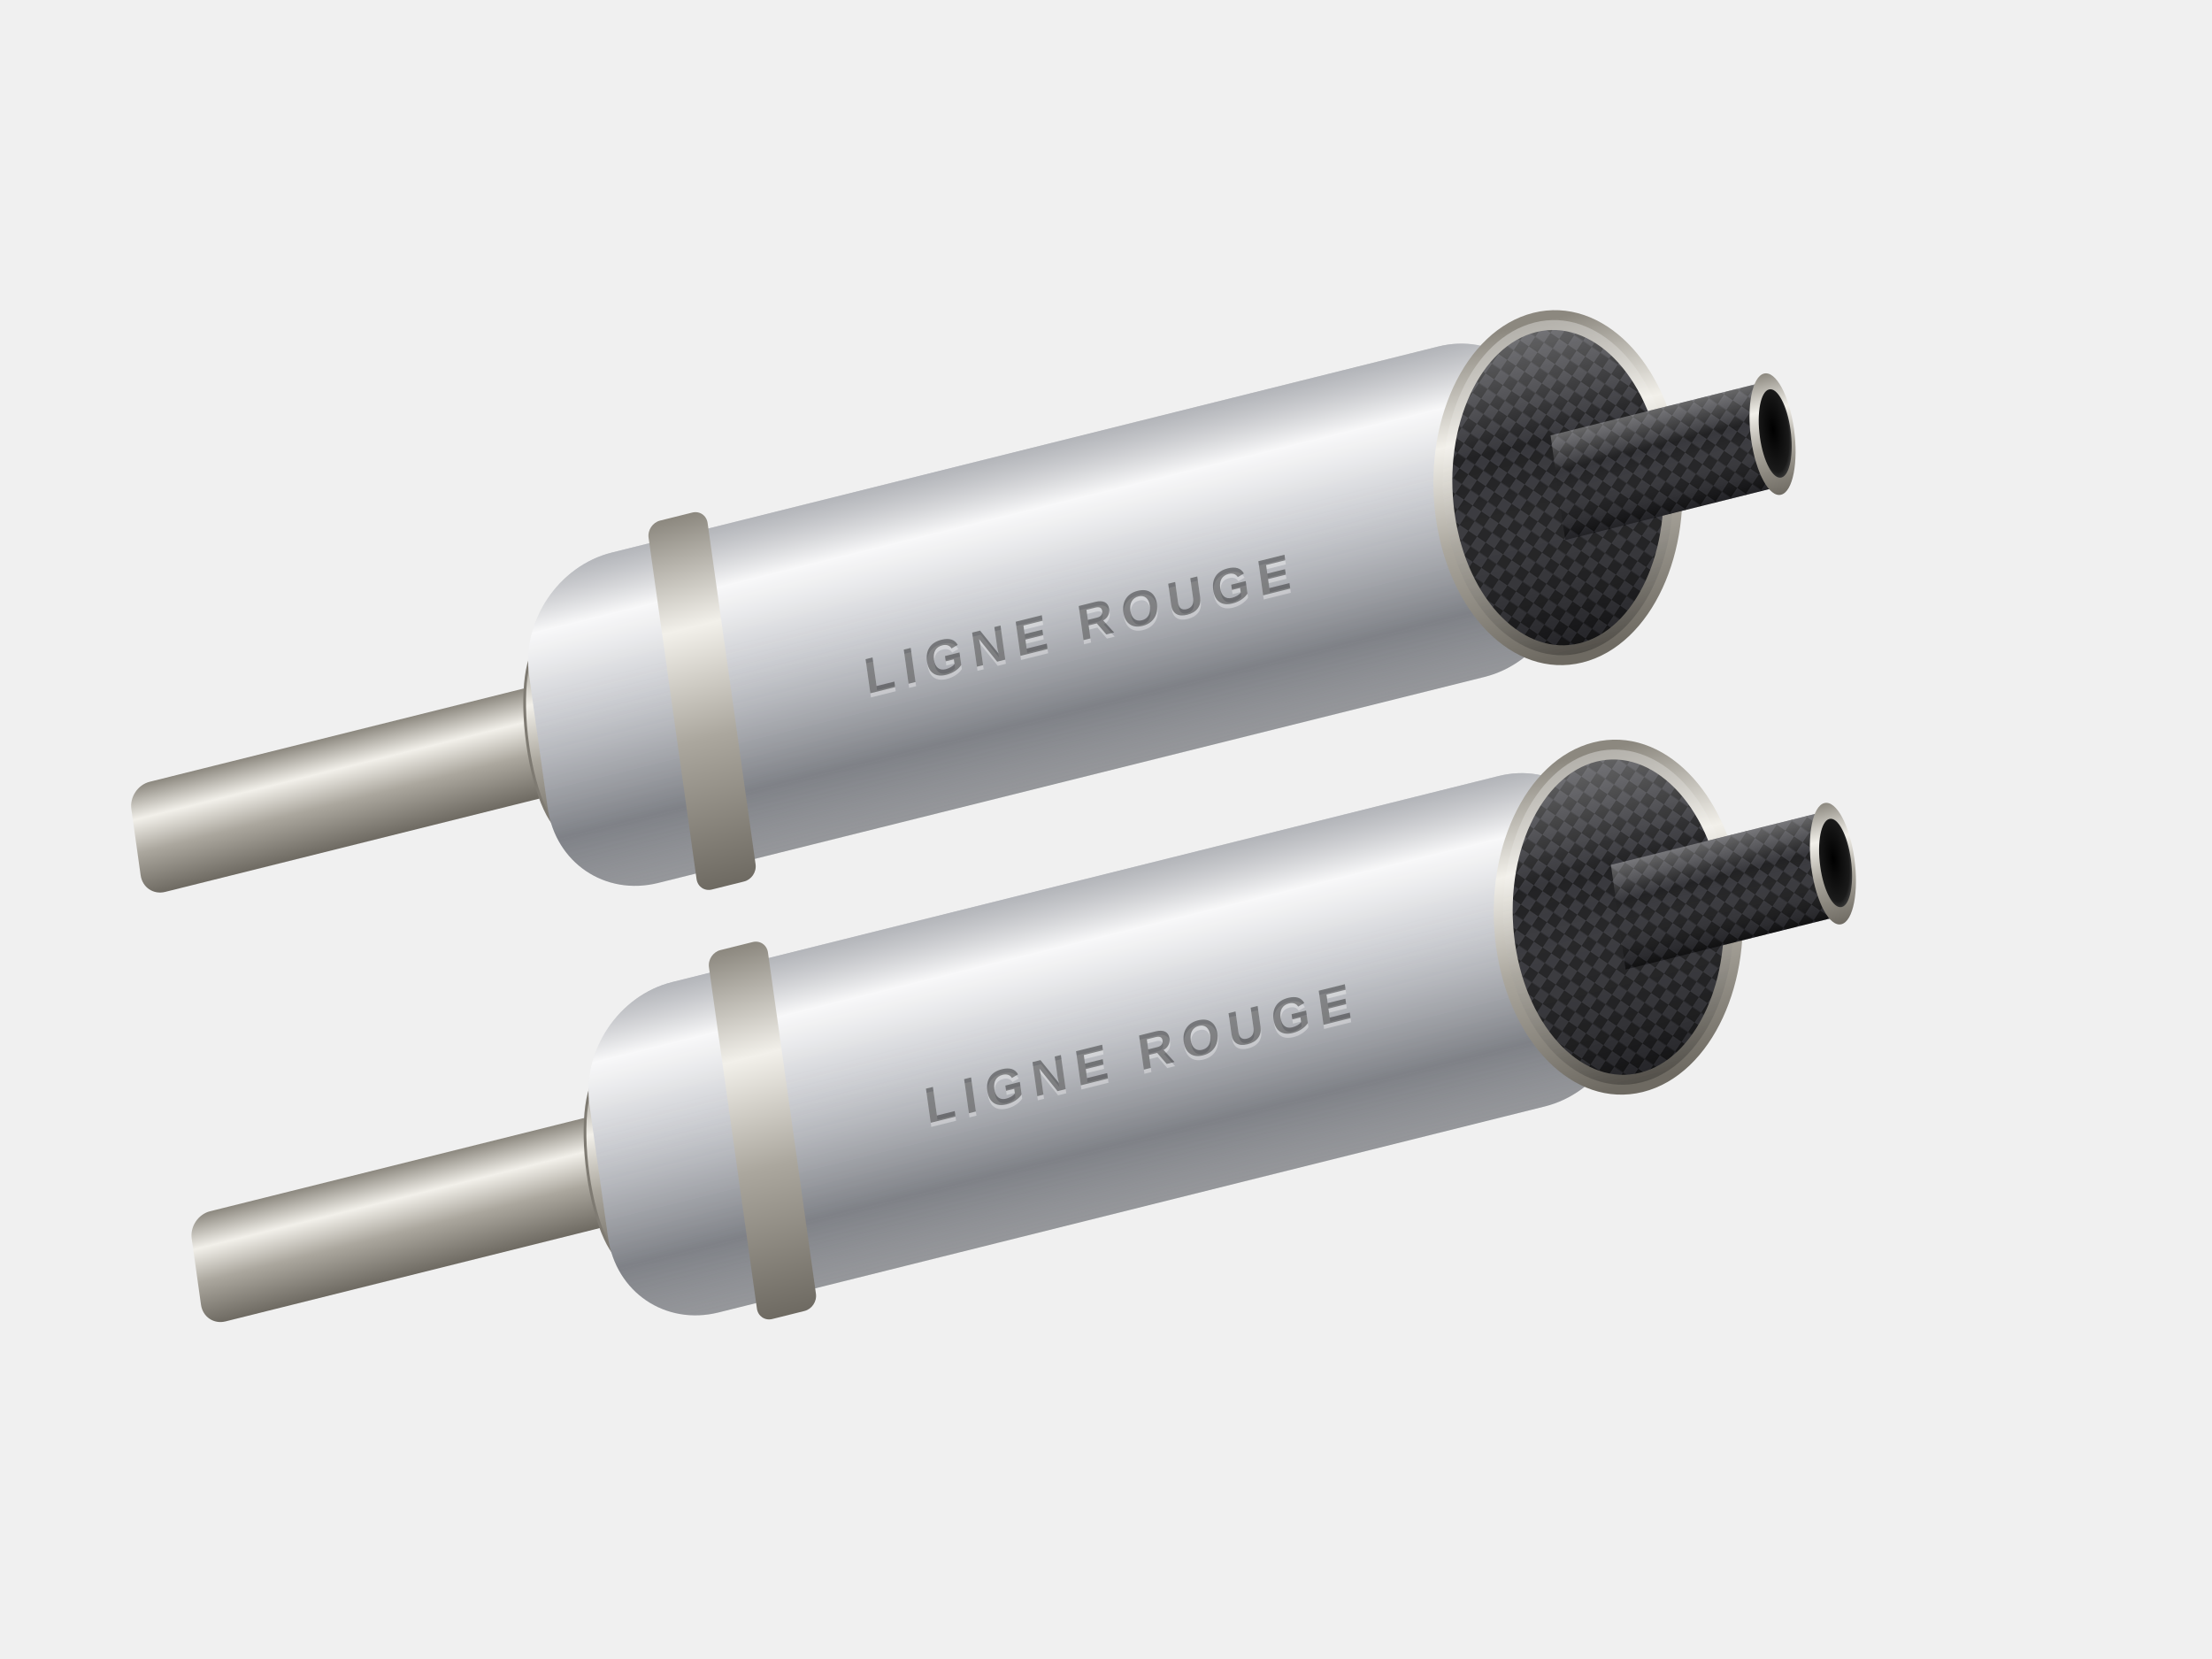
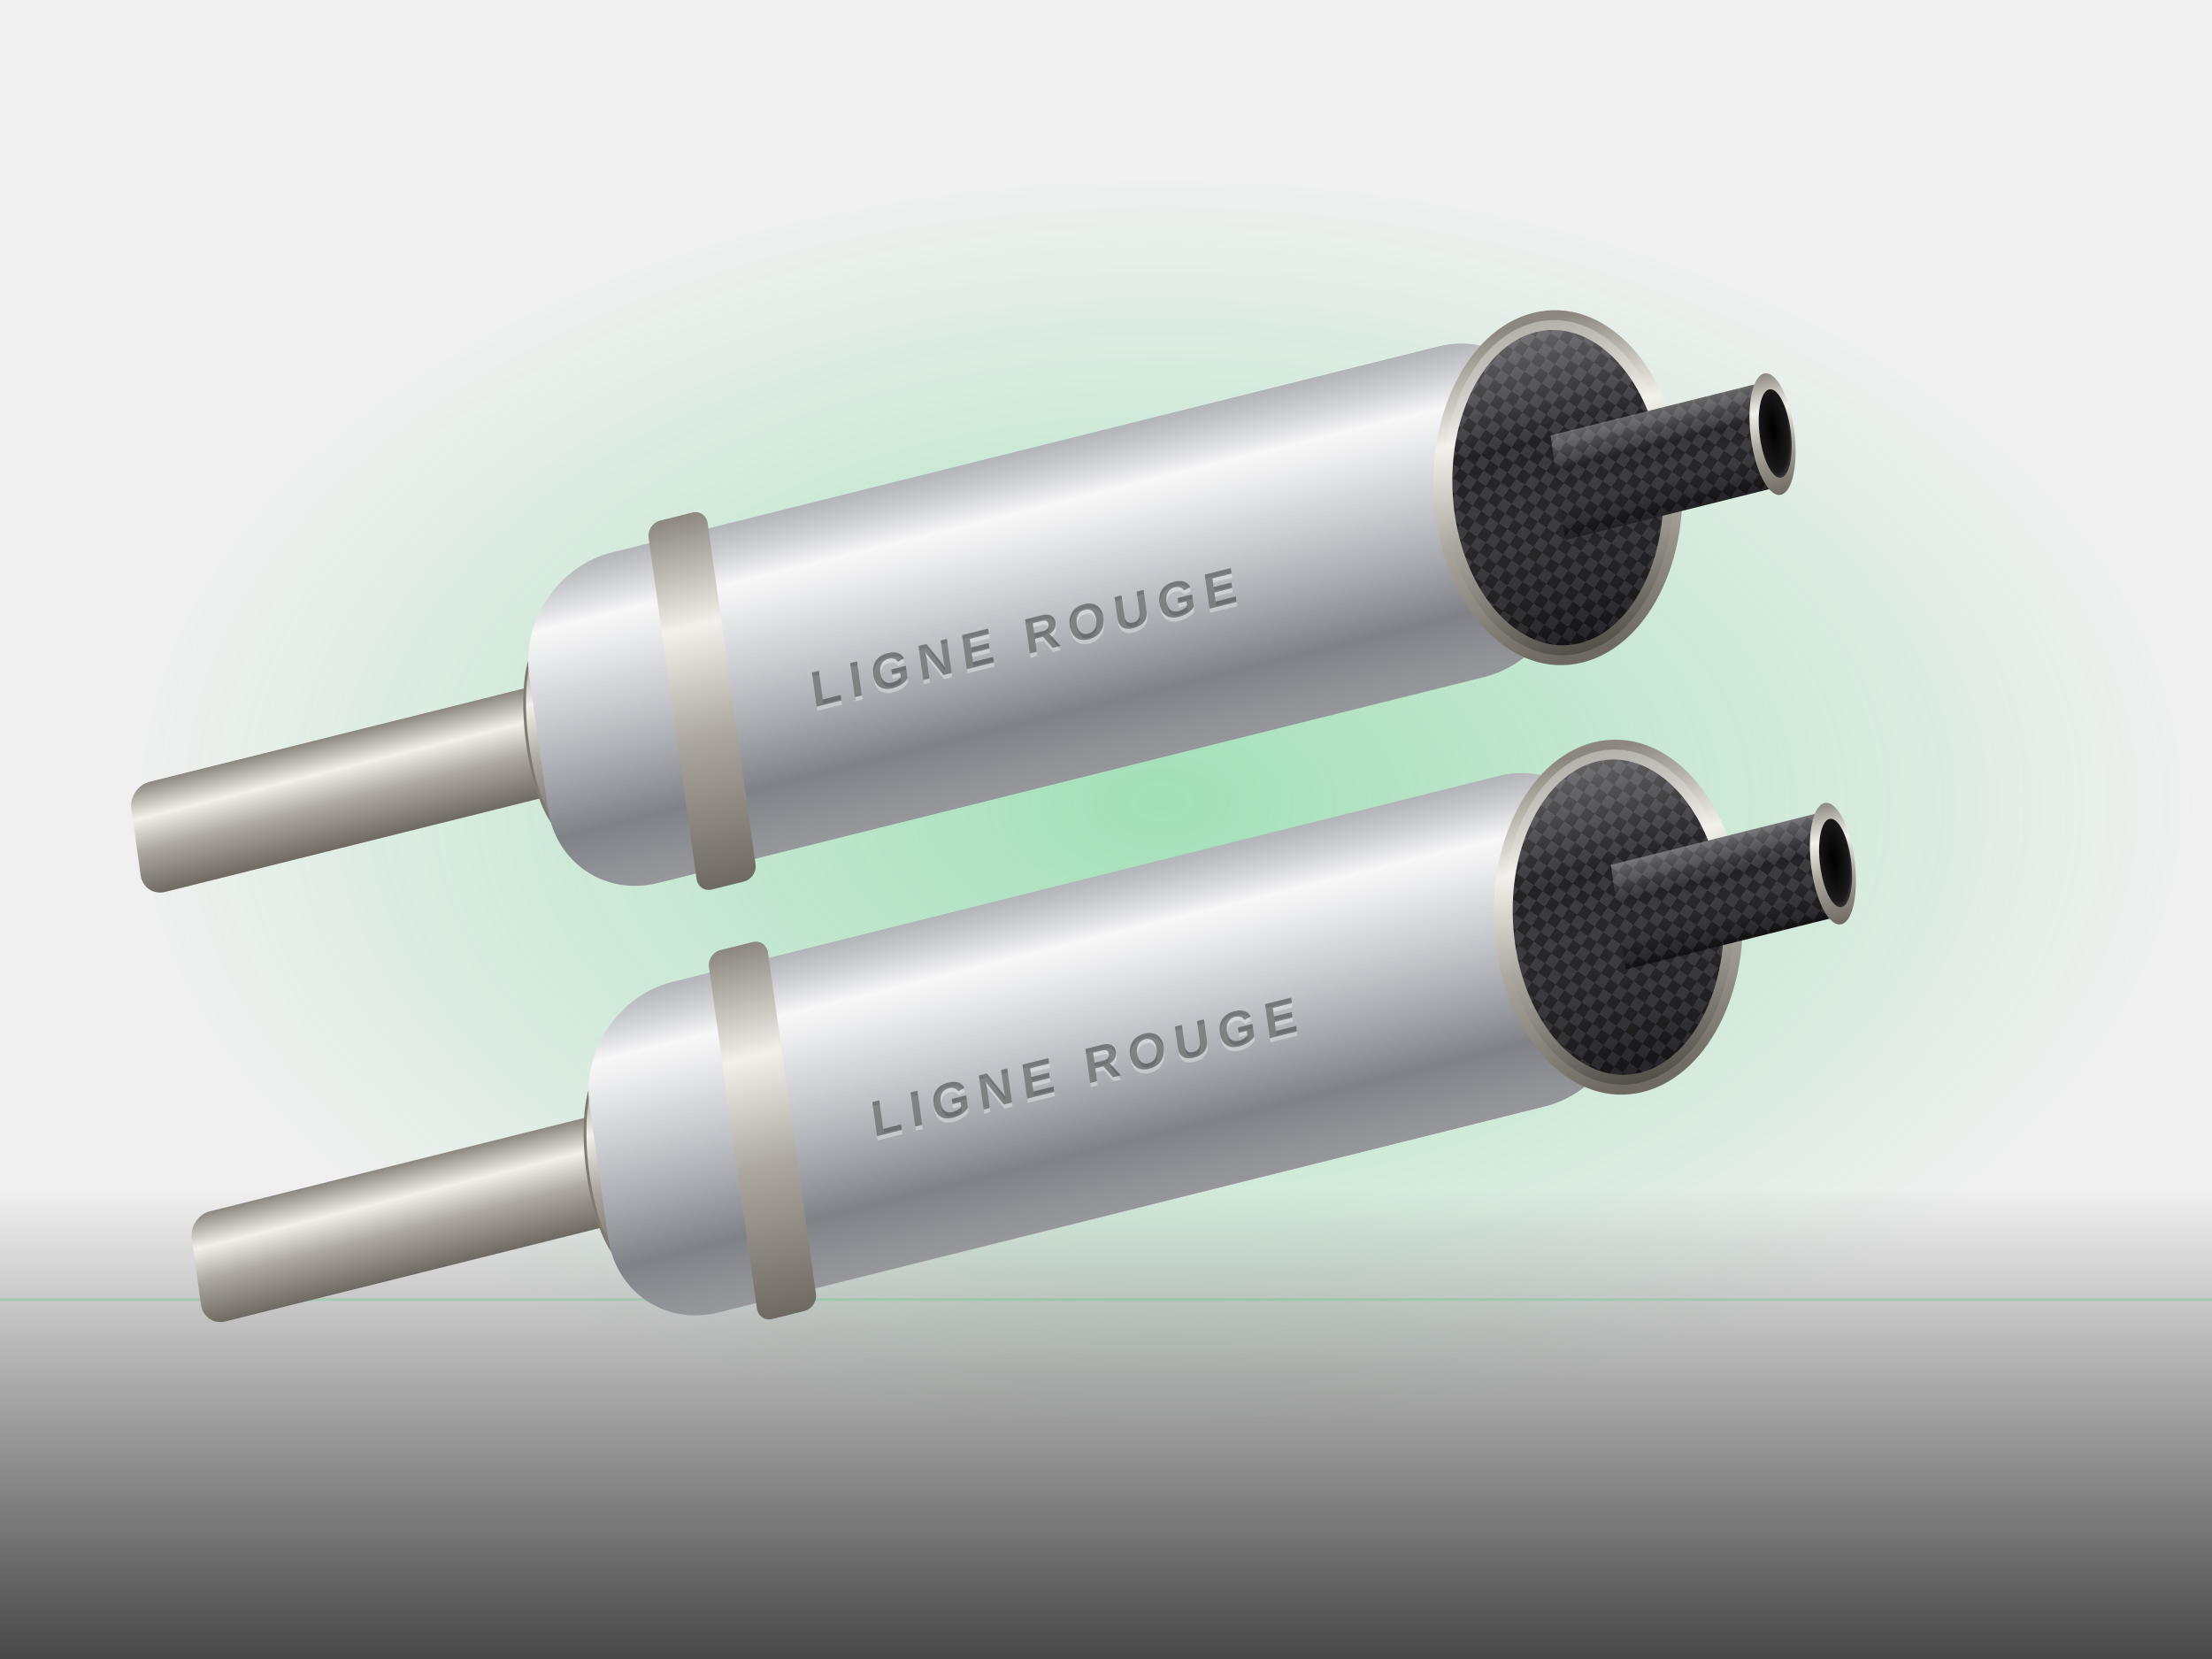
<svg xmlns="http://www.w3.org/2000/svg" viewBox="0 0 800 600" width="800" height="600">
  <defs>
-     <radialGradient id="bg" cx="50%" cy="42%" r="75%">
-       <stop offset="0" stop-color="#FBFAF7" />
-       <stop offset="1" stop-color="#E7E2DA" />
+     <radialGradient id="bg" cx="50%" cy="40%" r="80%">
+       <stop offset="0" stop-color="#1E1E22" />
+       <stop offset="1" stop-color="#070708" />
    </radialGradient>
+     <radialGradient id="glow" cx="50%" cy="50%" r="50%">
+       <stop offset="0" stop-color="#22C55E" stop-opacity="0.38" />
+       <stop offset="1" stop-color="#22C55E" stop-opacity="0" />
+     </radialGradient>
+     <linearGradient id="floor" x1="0" y1="0" x2="0" y2="1">
+       <stop offset="0" stop-color="#000" stop-opacity="0" />
+       <stop offset="1" stop-color="#000" stop-opacity="0.7" />
+     </linearGradient>
    <linearGradient id="metal" x1="0" y1="0" x2="0" y2="1">
      <stop offset="0" stop-color="#8A8D94" />
      <stop offset="0.18" stop-color="#F6F6F7" />
      <stop offset="0.45" stop-color="#C7C9CE" />
      <stop offset="0.8" stop-color="#8A8D94" />
      <stop offset="1" stop-color="#C7C9CE" />
    </linearGradient>
    <linearGradient id="ti" x1="0" y1="0" x2="0" y2="1">
      <stop offset="0" stop-color="#8C887F" />
      <stop offset="0.3" stop-color="#F2F0EA" />
      <stop offset="0.6" stop-color="#ABA79E" />
      <stop offset="1" stop-color="#6E6A62" />
    </linearGradient>
    <linearGradient id="heat" x1="0" y1="0" x2="1" y2="0">
      <stop offset="0" stop-color="#C08457" stop-opacity="0" />
      <stop offset="0.3" stop-color="#C08457" stop-opacity="0.55" />
      <stop offset="0.6" stop-color="#8B5CF6" stop-opacity="0.55" />
      <stop offset="1" stop-color="#3B82F6" stop-opacity="0.6" />
    </linearGradient>
    <linearGradient id="gloss" x1="0" y1="0" x2="0" y2="1">
      <stop offset="0" stop-color="#fff" stop-opacity="0.35" />
      <stop offset="0.35" stop-color="#fff" stop-opacity="0.05" />
      <stop offset="1" stop-color="#000" stop-opacity="0.25" />
    </linearGradient>
    <pattern id="carbon" width="8" height="8" patternUnits="userSpaceOnUse" patternTransform="rotate(45)">
      <rect width="8" height="8" fill="#161618" />
      <rect width="4" height="4" fill="#2E2E33" />
      <rect x="4" y="4" width="4" height="4" fill="#2E2E33" />
    </pattern>
    <radialGradient id="shadow" cx="50%" cy="50%" r="50%">
      <stop offset="0" stop-color="#000" stop-opacity="0.28" />
      <stop offset="1" stop-color="#000" stop-opacity="0" />
    </radialGradient>
    <radialGradient id="bore" cx="45%" cy="45%" r="60%">
      <stop offset="0" stop-color="#000" />
      <stop offset="0.8" stop-color="#1a1a1a" />
      <stop offset="1" stop-color="#444" />
    </radialGradient>
  </defs>
+   <ellipse cx="420" cy="290" rx="380" ry="230" fill="url(#glow)" />
+   <rect y="430" width="800" height="170" fill="url(#floor)" />
+   <line x1="0" y1="470" x2="800" y2="470" stroke="#22C55E" stroke-opacity="0.18" />
  <g transform="translate(390 300) rotate(-14) skewX(-6)">
    <g transform="translate(0 0)">
      <rect x="-340" y="-98" width="170" height="40" rx="8" fill="url(#ti)" />
      <ellipse cx="-184" cy="-78" rx="10" ry="34" fill="url(#ti)" stroke="#7e7a72" />
      <rect x="-190" y="-138" width="380" height="120" rx="36" fill="url(#metal)" />
      <rect x="-190" y="-138" width="380" height="120" rx="36" fill="url(#gloss)" />
      <rect x="-140" y="-145" width="22" height="134" rx="5" fill="url(#ti)" />
-       <g transform="translate(10 -66) rotate(0)" font-family="Arial Black, Arial, sans-serif" font-weight="900" font-size="18" letter-spacing="3.24" text-anchor="middle">
+       <g transform="translate(-10 -66) rotate(0)" font-family="Arial Black, Arial, sans-serif" font-weight="900" font-size="18" letter-spacing="3.24" text-anchor="middle">
        <text y="1.5" fill="#fff" fill-opacity="0.35">LIGNE ROUGE</text>
        <text fill="#000" fill-opacity="0.38">LIGNE ROUGE</text>
      </g>
      <ellipse cx="190" cy="-78" rx="42" ry="60" fill="url(#carbon)" stroke="url(#ti)" stroke-width="7" />
      <ellipse cx="190" cy="-78" rx="42" ry="60" fill="url(#gloss)" />
    </g>
    <g transform="translate(0 0)">
      <rect x="-340" y="58" width="170" height="40" rx="8" fill="url(#ti)" />
      <ellipse cx="-184" cy="78" rx="10" ry="34" fill="url(#ti)" stroke="#7e7a72" />
      <rect x="-190" y="18" width="380" height="120" rx="36" fill="url(#metal)" />
      <rect x="-190" y="18" width="380" height="120" rx="36" fill="url(#gloss)" />
      <rect x="-140" y="11" width="22" height="134" rx="5" fill="url(#ti)" />
-       <g transform="translate(10 90) rotate(0)" font-family="Arial Black, Arial, sans-serif" font-weight="900" font-size="18" letter-spacing="3.24" text-anchor="middle">
+       <g transform="translate(-10 90) rotate(0)" font-family="Arial Black, Arial, sans-serif" font-weight="900" font-size="18" letter-spacing="3.24" text-anchor="middle">
        <text y="1.5" fill="#fff" fill-opacity="0.35">LIGNE ROUGE</text>
        <text fill="#000" fill-opacity="0.38">LIGNE ROUGE</text>
      </g>
      <ellipse cx="190" cy="78" rx="42" ry="60" fill="url(#carbon)" stroke="url(#ti)" stroke-width="7" />
      <ellipse cx="190" cy="78" rx="42" ry="60" fill="url(#gloss)" />
    </g>
    <rect x="190" y="-97" width="80" height="38" fill="url(#carbon)" />
    <rect x="190" y="-97" width="80" height="38" fill="url(#gloss)" />
    <ellipse cx="270" cy="-78" rx="7.98" ry="22" fill="url(#ti)" />
    <ellipse cx="271" cy="-78" rx="5.7" ry="16" fill="url(#bore)" />
    <rect x="190" y="59" width="80" height="38" fill="url(#carbon)" />
    <rect x="190" y="59" width="80" height="38" fill="url(#gloss)" />
    <ellipse cx="270" cy="78" rx="7.98" ry="22" fill="url(#ti)" />
    <ellipse cx="271" cy="78" rx="5.7" ry="16" fill="url(#bore)" />
  </g>
</svg>
